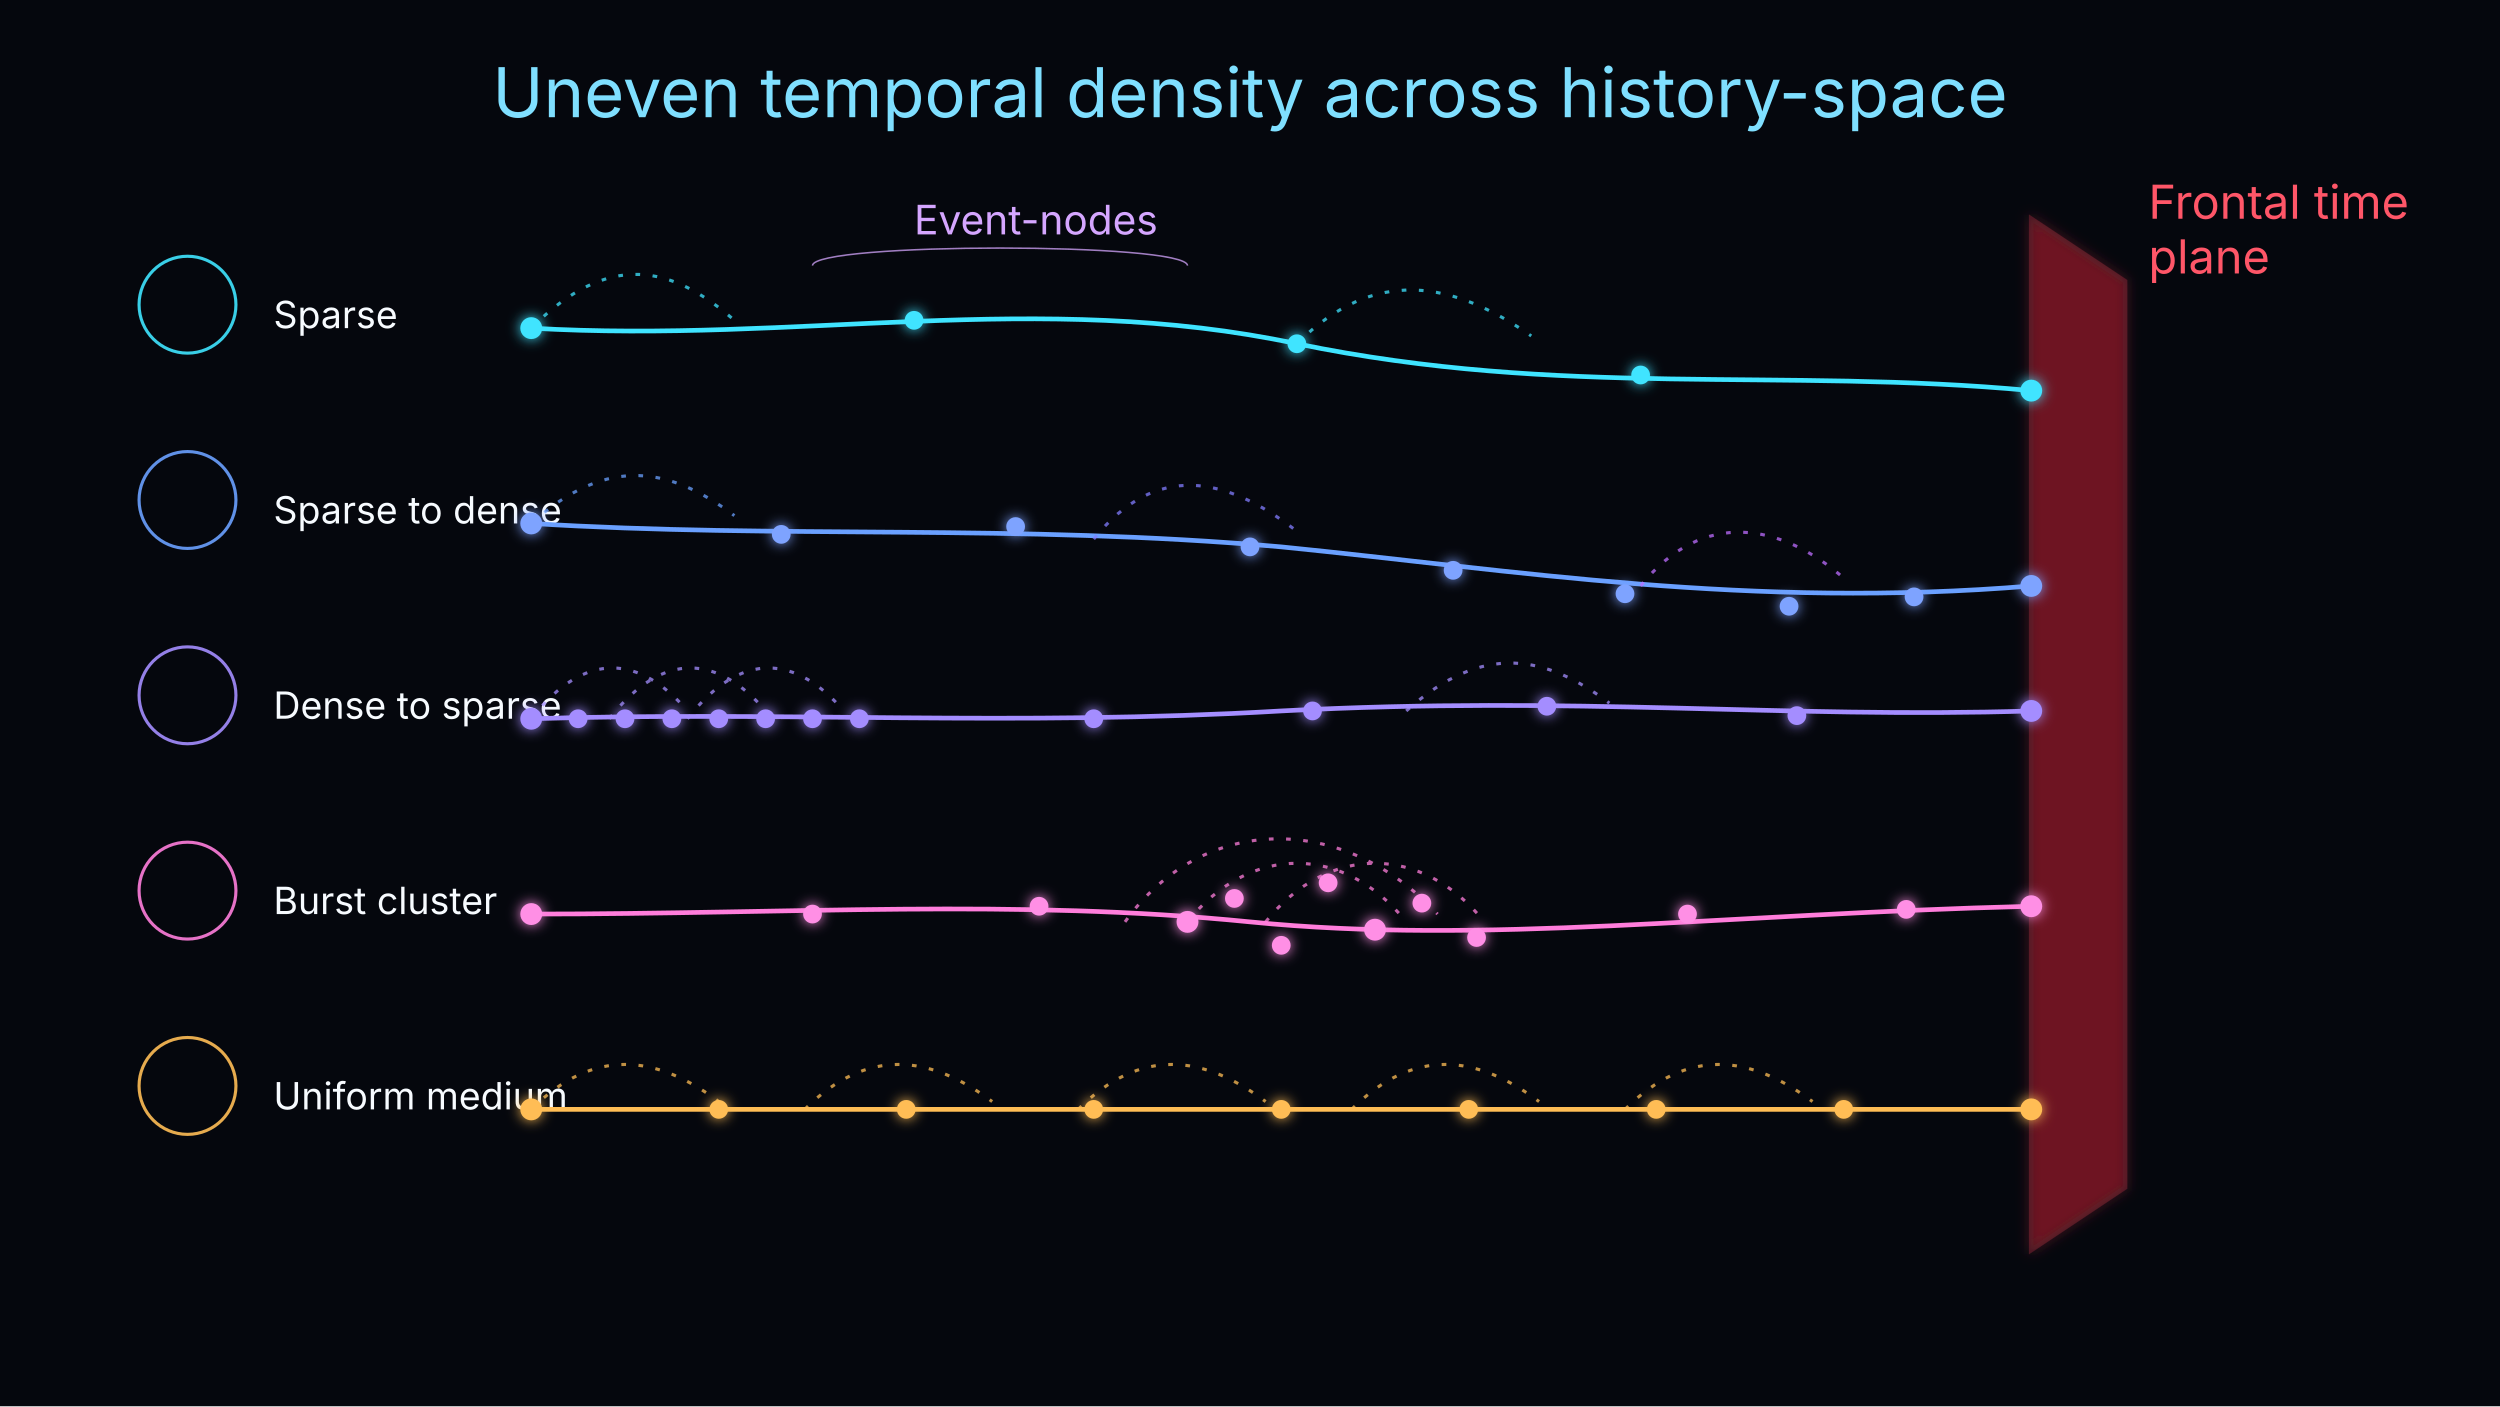
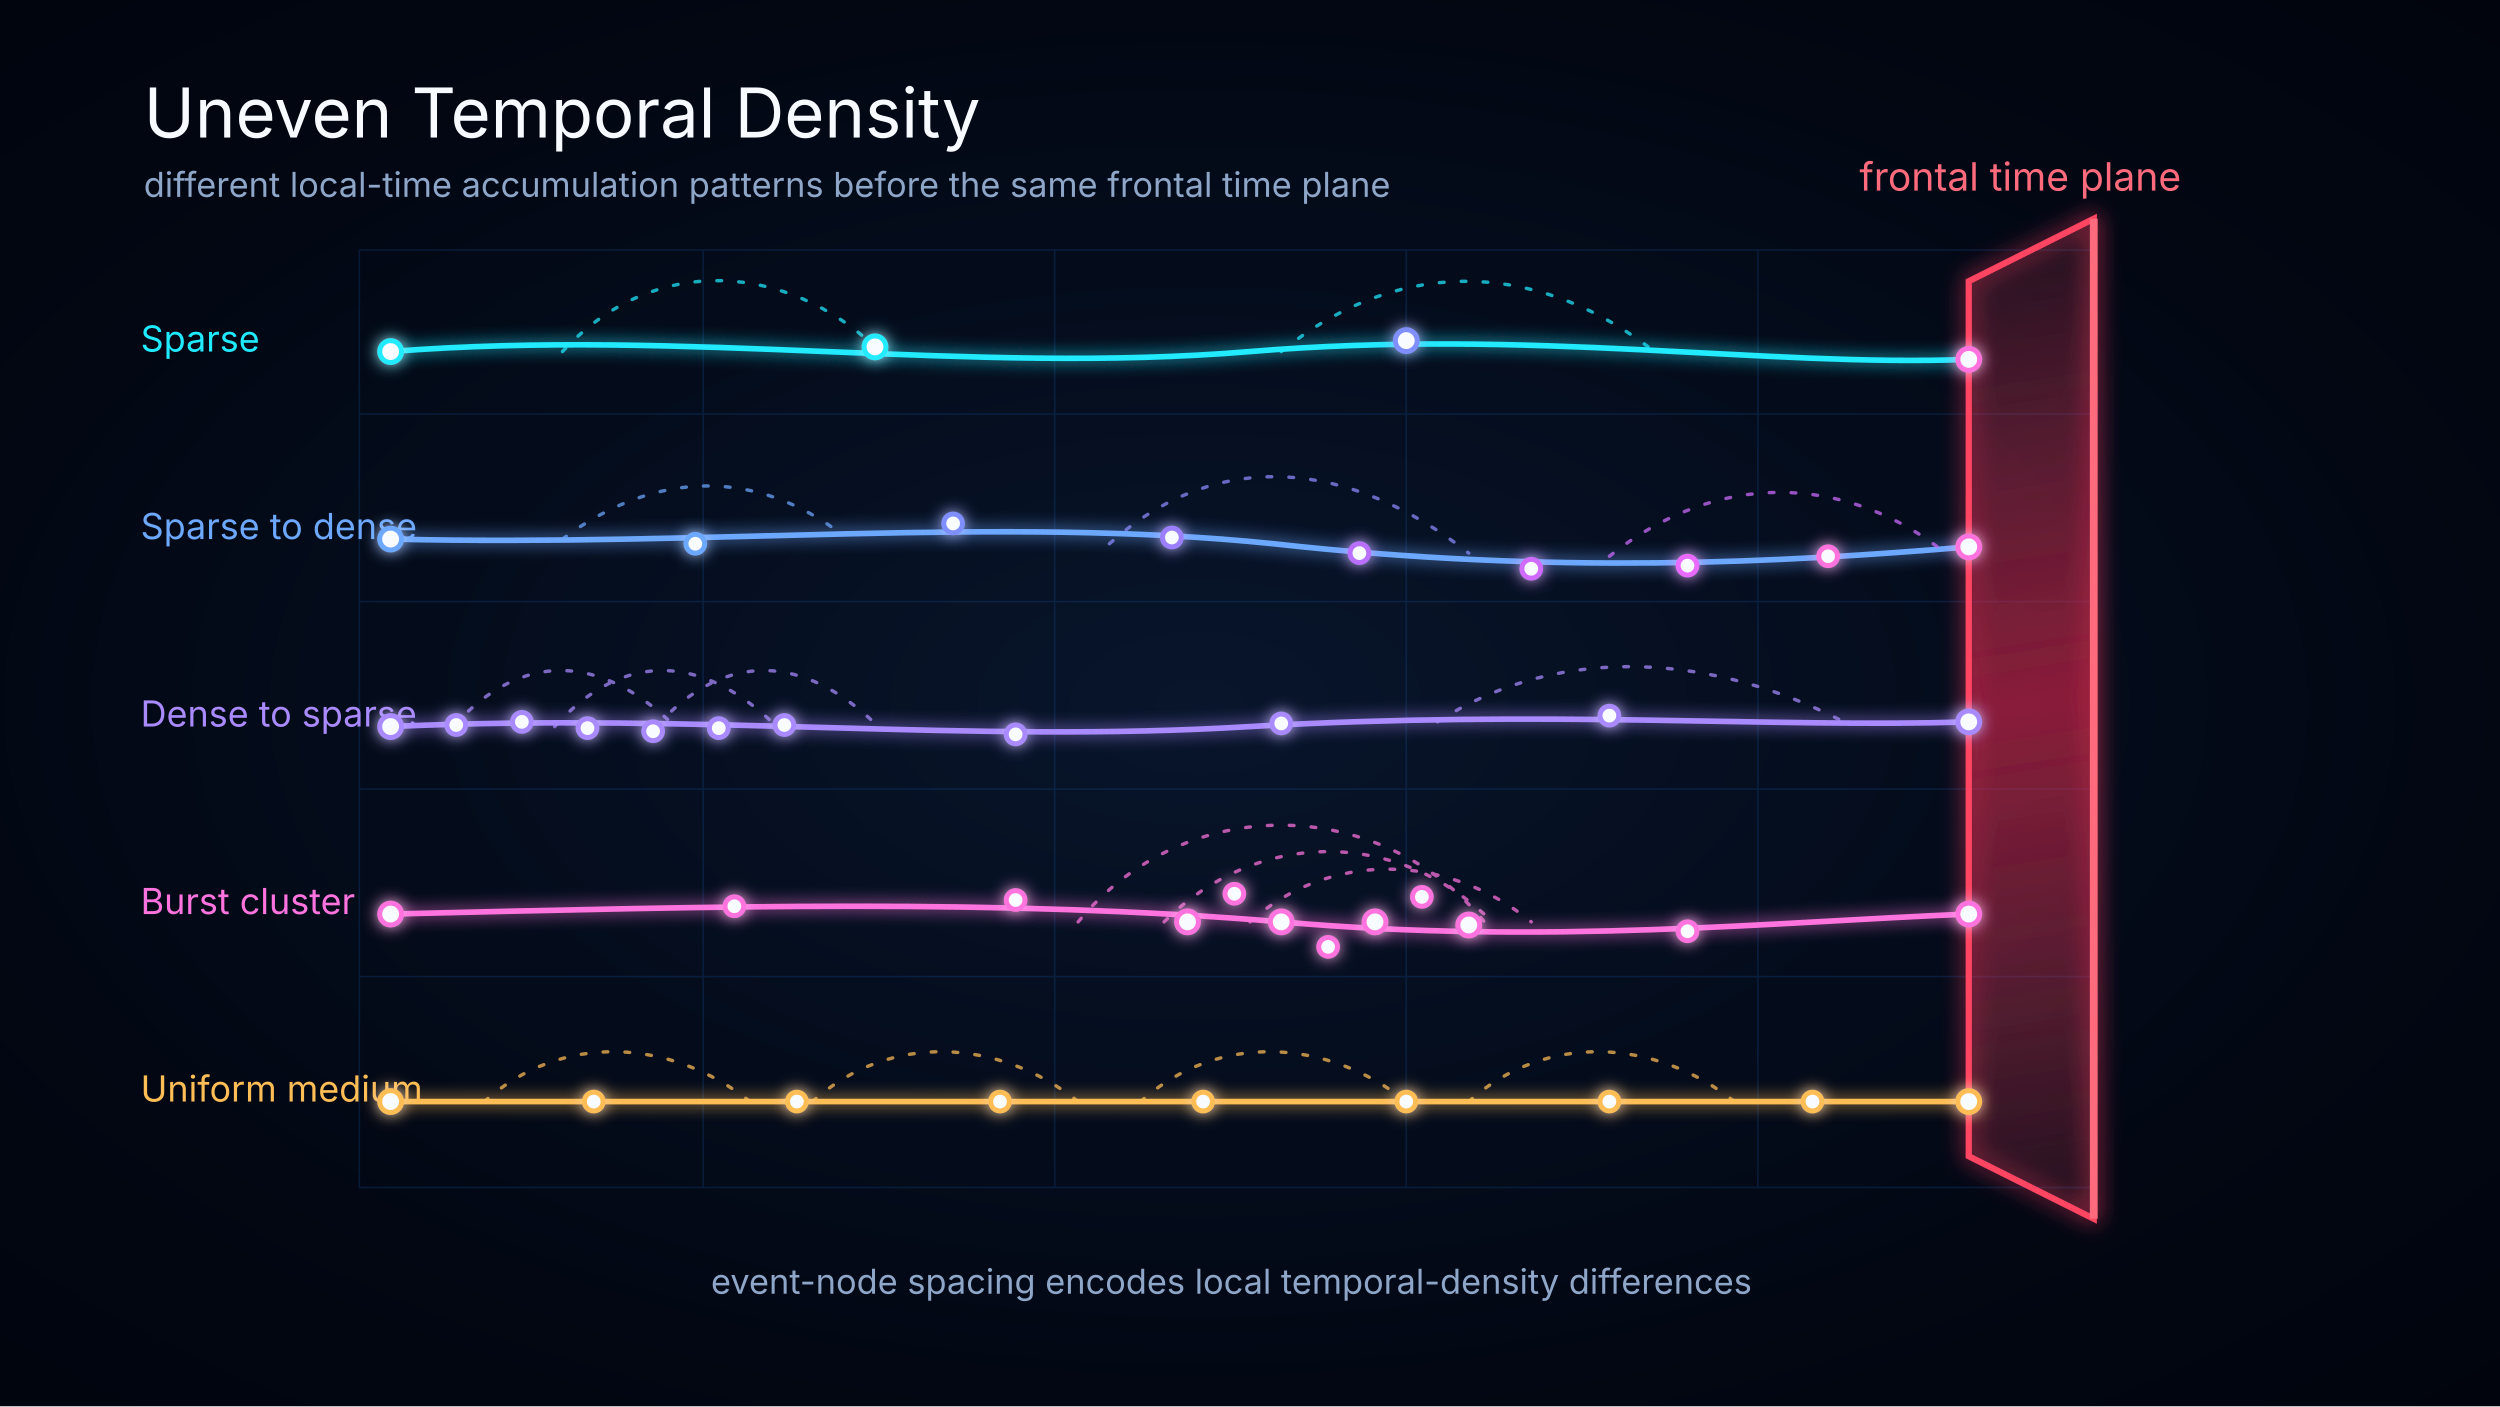
<svg xmlns="http://www.w3.org/2000/svg" viewBox="0 0 1600 900" role="img" aria-labelledby="title desc">
  <defs>
+     <radialGradient id="bg" cx="48%" cy="50%" r="82%">
+       <stop offset="0" stop-color="#08152b" />
+       <stop offset="0.6" stop-color="#020713" />
+       <stop offset="1" stop-color="#00030a" />
+     </radialGradient>
+     <linearGradient id="plane" x1="1255" y1="145" x2="1350" y2="755" gradientUnits="userSpaceOnUse">
+       <stop offset="0" stop-color="#ff5870" stop-opacity="0.06" />
+       <stop offset="0.5" stop-color="#ff214a" stop-opacity="0.33" />
+       <stop offset="1" stop-color="#ff5870" stop-opacity="0.08" />
+     </linearGradient>
    <filter id="glow" x="-80%" y="-80%" width="260%" height="260%">
-       <feGaussianBlur stdDeviation="4" result="blur" />
+       <feGaussianBlur stdDeviation="5" result="b" />
      <feMerge>
-         <feMergeNode in="blur" />
+         <feMergeNode in="b" />
+         <feMergeNode in="SourceGraphic" />
+       </feMerge>
+     </filter>
+     <filter id="rubyGlow" x="-80%" y="-80%" width="260%" height="260%">
+       <feGaussianBlur stdDeviation="7" result="b" />
+       <feColorMatrix in="b" type="matrix" values="1 0 0 0 1 0 0 0 0 .04 0 0 0 0 .12 0 0 0 .9 0" result="c" />
+       <feMerge>
+         <feMergeNode in="c" />
        <feMergeNode in="SourceGraphic" />
      </feMerge>
    </filter>
  </defs>
-   <rect width="1600" height="900" fill="#05070d" />
-   <text x="800" y="75" fill="#7fdfff" font-size="44" text-anchor="middle" font-family="Inter, Segoe UI, Arial, sans-serif">Uneven temporal density across history-space</text>
-   <g filter="url(#glow)">
-     <polygon points="1300,140 1360,180 1360,760 1300,800" fill="#ff233c" opacity="0.24" stroke="#ff3b56" stroke-width="3" />
+   <rect width="1600" height="900" fill="url(#bg)" />
+   <text x="92" y="88" fill="#f7fbff" font-family="Inter, Segoe UI, Arial, sans-serif" font-size="44">Uneven Temporal Density</text>
+   <text x="92" y="126" fill="#8ea6c8" font-family="Inter, Segoe UI, Arial, sans-serif" font-size="22">different local-time accumulation patterns before the same frontal time plane</text>
+   <g opacity=".2" stroke="#1a63bd" fill="none">
+     <path d="M230 160 H1340 V760 H230 Z" />
+     <path d="M230 265 H1340" />
+     <path d="M230 385 H1340" />
+     <path d="M230 505 H1340" />
+     <path d="M230 625 H1340" />
+     <path d="M450 160 V760" />
+     <path d="M675 160 V760" />
+     <path d="M900 160 V760" />
+     <path d="M1125 160 V760" />
  </g>
-   <text x="1375" y="140" fill="#ff5668" font-size="30" font-family="Inter, Segoe UI, Arial, sans-serif">Frontal time</text>
-   <text x="1375" y="175" fill="#ff5668" font-size="30" font-family="Inter, Segoe UI, Arial, sans-serif">plane</text>
-   <text x="585" y="150" fill="#d5a6ff" font-size="26" font-family="Inter, Segoe UI, Arial, sans-serif">Event-nodes</text>
-   <path d="M520 170 C520 155 760 155 760 170" stroke="#d5a6ff" fill="none" opacity="0.75" />
-   <g font-family="Inter, Segoe UI, Arial, sans-serif" fill="#f7fbff" font-size="24">
-     <text x="175" y="210">Sparse</text>
-     <text x="175" y="335">Sparse to dense</text>
-     <text x="175" y="460">Dense to sparse</text>
-     <text x="175" y="585">Burst cluster</text>
-     <text x="175" y="710">Uniform medium</text>
+   <g filter="url(#rubyGlow)">
+     <polygon points="1260,180 1340,140 1340,780 1260,740" fill="url(#plane)" stroke="#ff4562" stroke-width="4" />
+     <line x1="1340" y1="140" x2="1340" y2="780" stroke="#ff6b7d" stroke-width="5" />
  </g>
-   <g fill="none" stroke-width="3" stroke-linecap="round">
-     <path d="M340 210 C510 220 665 185 830 220 C1000 255 1140 235 1300 250" stroke="#3fe4ff" />
-     <path d="M340 335 C500 345 650 335 820 350 C970 365 1120 390 1300 375" stroke="#6aa0ff" />
-     <path d="M340 460 C500 455 650 465 820 455 C1010 445 1140 460 1300 455" stroke="#a48dff" />
-     <path d="M340 585 C510 585 650 575 800 590 C950 605 1100 585 1300 580" stroke="#ff7ddb" />
-     <path d="M340 710 C520 710 690 710 860 710 C1030 710 1160 710 1300 710" stroke="#ffbd55" />
+   <text x="1190" y="122" fill="#ff6b7d" font-family="Inter, Segoe UI, Arial, sans-serif" font-size="25">frontal time plane</text>
+   <g font-family="Inter, Segoe UI, Arial, sans-serif" font-size="23">
+     <text x="90" y="225" fill="#20eaff">Sparse</text>
+     <text x="90" y="345" fill="#6da8ff">Sparse to dense</text>
+     <text x="90" y="465" fill="#a98aff">Dense to sparse</text>
+     <text x="90" y="585" fill="#ff73df">Burst cluster</text>
+     <text x="90" y="705" fill="#ffbd56">Uniform medium</text>
  </g>
-   <g fill="none" stroke-dasharray="3 8" stroke-width="2" opacity="0.75">
-     <path d="M340 210 C390 160 430 170 470 205" stroke="#3fe4ff" />
-     <path d="M830 220 C880 170 930 180 980 215" stroke="#3fe4ff" />
-     <path d="M340 335 C390 290 430 300 470 330" stroke="#6aa0ff" />
-     <path d="M700 345 C740 295 785 305 830 340" stroke="#827cff" />
-     <path d="M1050 375 C1090 325 1140 335 1180 370" stroke="#bd6cff" />
-     <path d="M340 460 C375 415 410 420 440 455" stroke="#a48dff" />
-     <path d="M390 460 C425 415 460 420 490 455" stroke="#a48dff" />
-     <path d="M440 460 C475 415 510 420 540 455" stroke="#a48dff" />
-     <path d="M900 455 C950 410 990 420 1030 450" stroke="#a48dff" />
-     <path d="M720 590 C770 520 860 520 920 585" stroke="#ff7ddb" />
-     <path d="M760 590 C800 540 860 540 900 590" stroke="#ff7ddb" />
-     <path d="M810 590 C850 540 910 540 950 590" stroke="#ff7ddb" />
-     <path d="M340 710 C380 670 420 675 460 705" stroke="#ffbd55" />
-     <path d="M515 710 C555 670 595 675 635 705" stroke="#ffbd55" />
-     <path d="M690 710 C730 670 770 675 810 705" stroke="#ffbd55" />
-     <path d="M865 710 C905 670 945 675 985 705" stroke="#ffbd55" />
-     <path d="M1040 710 C1080 670 1120 675 1160 705" stroke="#ffbd55" />
+   <g fill="none" stroke-width="3.6" stroke-linecap="round" filter="url(#glow)">
+     <path d="M250 225 C440 210 620 240 800 225 C980 210 1130 235 1260 230" stroke="#20eaff" />
+     <path d="M250 345 C455 350 640 330 815 348 C995 368 1140 360 1260 350" stroke="#6da8ff" />
+     <path d="M250 465 C450 456 620 476 800 465 C990 454 1135 466 1260 462" stroke="#a98aff" />
+     <path d="M250 585 C460 580 640 575 820 590 C990 605 1135 590 1260 585" stroke="#ff73df" />
+     <path d="M250 705 C450 705 650 705 850 705 C1030 705 1160 705 1260 705" stroke="#ffbd56" />
  </g>
-   <g filter="url(#glow)">
-     <g fill="#3fe4ff">
-       <circle cx="340" cy="210" r="7" />
-       <circle cx="585" cy="205" r="6" />
-       <circle cx="830" cy="220" r="6" />
-       <circle cx="1050" cy="240" r="6" />
-       <circle cx="1300" cy="250" r="7" />
+   <g fill="none" stroke-dasharray="3 11" stroke-width="2.2" stroke-linecap="round" opacity=".72">
+     <path d="M360 225 C420 160 505 170 560 222" stroke="#20eaff" />
+     <path d="M820 225 C900 160 990 170 1060 226" stroke="#20eaff" />
+     <path d="M360 345 C420 300 485 300 540 343" stroke="#6da8ff" />
+     <path d="M710 348 C780 285 865 295 940 354" stroke="#8c8cff" />
+     <path d="M1030 356 C1100 300 1180 305 1240 350" stroke="#cf6cff" />
+     <path d="M290 465 C335 415 385 420 430 463" stroke="#a98aff" />
+     <path d="M355 465 C400 415 450 420 495 463" stroke="#a98aff" />
+     <path d="M420 465 C465 415 515 420 560 463" stroke="#a98aff" />
+     <path d="M920 462 C1000 410 1100 420 1180 462" stroke="#a98aff" />
+     <path d="M690 590 C760 505 885 510 950 590" stroke="#ff73df" />
+     <path d="M745 590 C805 530 895 530 955 590" stroke="#ff73df" />
+     <path d="M800 590 C850 545 925 545 980 590" stroke="#ff73df" />
+     <path d="M310 705 C360 660 430 665 480 705" stroke="#ffbd56" />
+     <path d="M520 705 C570 660 640 665 690 705" stroke="#ffbd56" />
+     <path d="M730 705 C780 660 850 665 900 705" stroke="#ffbd56" />
+     <path d="M940 705 C990 660 1060 665 1110 705" stroke="#ffbd56" />
+   </g>
+   <g filter="url(#glow)" fill="#f8fbff" stroke-width="3.2">
+     <g>
+       <circle cx="250" cy="225" r="7" stroke="#20eaff" />
+       <circle cx="560" cy="222" r="7" stroke="#20eaff" />
+       <circle cx="900" cy="218" r="7" stroke="#7f8fff" />
+       <circle cx="1260" cy="230" r="7" stroke="#ff73df" />
    </g>
-     <g fill="#7ea3ff">
-       <circle cx="340" cy="335" r="7" />
-       <circle cx="500" cy="342" r="6" />
-       <circle cx="650" cy="337" r="6" />
-       <circle cx="800" cy="350" r="6" />
-       <circle cx="930" cy="365" r="6" />
-       <circle cx="1040" cy="380" r="6" />
-       <circle cx="1145" cy="388" r="6" />
-       <circle cx="1225" cy="382" r="6" />
-       <circle cx="1300" cy="375" r="7" />
+     <g>
+       <circle cx="250" cy="345" r="7" stroke="#6da8ff" />
+       <circle cx="445" cy="348" r="6" stroke="#6da8ff" />
+       <circle cx="610" cy="335" r="6" stroke="#7f8fff" />
+       <circle cx="750" cy="344" r="6" stroke="#9b7fff" />
+       <circle cx="870" cy="354" r="6" stroke="#b96fff" />
+       <circle cx="980" cy="364" r="6" stroke="#cf6cff" />
+       <circle cx="1080" cy="362" r="6" stroke="#e86aff" />
+       <circle cx="1170" cy="356" r="6" stroke="#ff73df" />
+       <circle cx="1260" cy="350" r="7" stroke="#ff73df" />
    </g>
-     <g fill="#a48dff">
-       <circle cx="340" cy="460" r="7" />
-       <circle cx="370" cy="460" r="6" />
-       <circle cx="400" cy="460" r="6" />
-       <circle cx="430" cy="460" r="6" />
-       <circle cx="460" cy="460" r="6" />
-       <circle cx="490" cy="460" r="6" />
-       <circle cx="520" cy="460" r="6" />
-       <circle cx="550" cy="460" r="6" />
-       <circle cx="700" cy="460" r="6" />
-       <circle cx="840" cy="455" r="6" />
-       <circle cx="990" cy="452" r="6" />
-       <circle cx="1150" cy="458" r="6" />
-       <circle cx="1300" cy="455" r="7" />
+     <g>
+       <circle cx="250" cy="465" r="7" stroke="#a98aff" />
+       <circle cx="292" cy="464" r="6" stroke="#a98aff" />
+       <circle cx="334" cy="462" r="6" stroke="#a98aff" />
+       <circle cx="376" cy="466" r="6" stroke="#a98aff" />
+       <circle cx="418" cy="468" r="6" stroke="#a98aff" />
+       <circle cx="460" cy="466" r="6" stroke="#a98aff" />
+       <circle cx="502" cy="464" r="6" stroke="#a98aff" />
+       <circle cx="650" cy="470" r="6" stroke="#a98aff" />
+       <circle cx="820" cy="463" r="6" stroke="#a98aff" />
+       <circle cx="1030" cy="458" r="6" stroke="#a98aff" />
+       <circle cx="1260" cy="462" r="7" stroke="#a98aff" />
    </g>
-     <g fill="#ff8fe5">
-       <circle cx="340" cy="585" r="7" />
-       <circle cx="520" cy="585" r="6" />
-       <circle cx="665" cy="580" r="6" />
-       <circle cx="760" cy="590" r="7" />
-       <circle cx="790" cy="575" r="6" />
-       <circle cx="820" cy="605" r="6" />
-       <circle cx="850" cy="565" r="6" />
-       <circle cx="880" cy="595" r="7" />
-       <circle cx="910" cy="578" r="6" />
-       <circle cx="945" cy="600" r="6" />
-       <circle cx="1080" cy="585" r="6" />
-       <circle cx="1220" cy="582" r="6" />
-       <circle cx="1300" cy="580" r="7" />
+     <g>
+       <circle cx="250" cy="585" r="7" stroke="#ff73df" />
+       <circle cx="470" cy="580" r="6" stroke="#ff73df" />
+       <circle cx="650" cy="576" r="6" stroke="#ff73df" />
+       <circle cx="760" cy="590" r="7" stroke="#ff73df" />
+       <circle cx="790" cy="572" r="6" stroke="#ff73df" />
+       <circle cx="820" cy="590" r="7" stroke="#ff73df" />
+       <circle cx="850" cy="606" r="6" stroke="#ff73df" />
+       <circle cx="880" cy="590" r="7" stroke="#ff73df" />
+       <circle cx="910" cy="574" r="6" stroke="#ff73df" />
+       <circle cx="940" cy="592" r="7" stroke="#ff73df" />
+       <circle cx="1080" cy="596" r="6" stroke="#ff73df" />
+       <circle cx="1260" cy="585" r="7" stroke="#ff73df" />
    </g>
-     <g fill="#ffbd55">
-       <circle cx="340" cy="710" r="7" />
-       <circle cx="460" cy="710" r="6" />
-       <circle cx="580" cy="710" r="6" />
-       <circle cx="700" cy="710" r="6" />
-       <circle cx="820" cy="710" r="6" />
-       <circle cx="940" cy="710" r="6" />
-       <circle cx="1060" cy="710" r="6" />
-       <circle cx="1180" cy="710" r="6" />
-       <circle cx="1300" cy="710" r="7" />
+     <g>
+       <circle cx="250" cy="705" r="7" stroke="#ffbd56" />
+       <circle cx="380" cy="705" r="6" stroke="#ffbd56" />
+       <circle cx="510" cy="705" r="6" stroke="#ffbd56" />
+       <circle cx="640" cy="705" r="6" stroke="#ffbd56" />
+       <circle cx="770" cy="705" r="6" stroke="#ffbd56" />
+       <circle cx="900" cy="705" r="6" stroke="#ffbd56" />
+       <circle cx="1030" cy="705" r="6" stroke="#ffbd56" />
+       <circle cx="1160" cy="705" r="6" stroke="#ffbd56" />
+       <circle cx="1260" cy="705" r="7" stroke="#ffbd56" />
    </g>
  </g>
-   <g fill="none" stroke-width="2" opacity="0.9">
-     <circle cx="120" cy="195" r="31" stroke="#3fe4ff" />
-     <circle cx="120" cy="320" r="31" stroke="#6aa0ff" />
-     <circle cx="120" cy="445" r="31" stroke="#a48dff" />
-     <circle cx="120" cy="570" r="31" stroke="#ff7ddb" />
-     <circle cx="120" cy="695" r="31" stroke="#ffbd55" />
-   </g>
+   <text x="455" y="828" fill="#8ea6c8" font-family="Inter, Segoe UI, Arial, sans-serif" font-size="22">event-node spacing encodes local temporal-density differences</text>
</svg>
